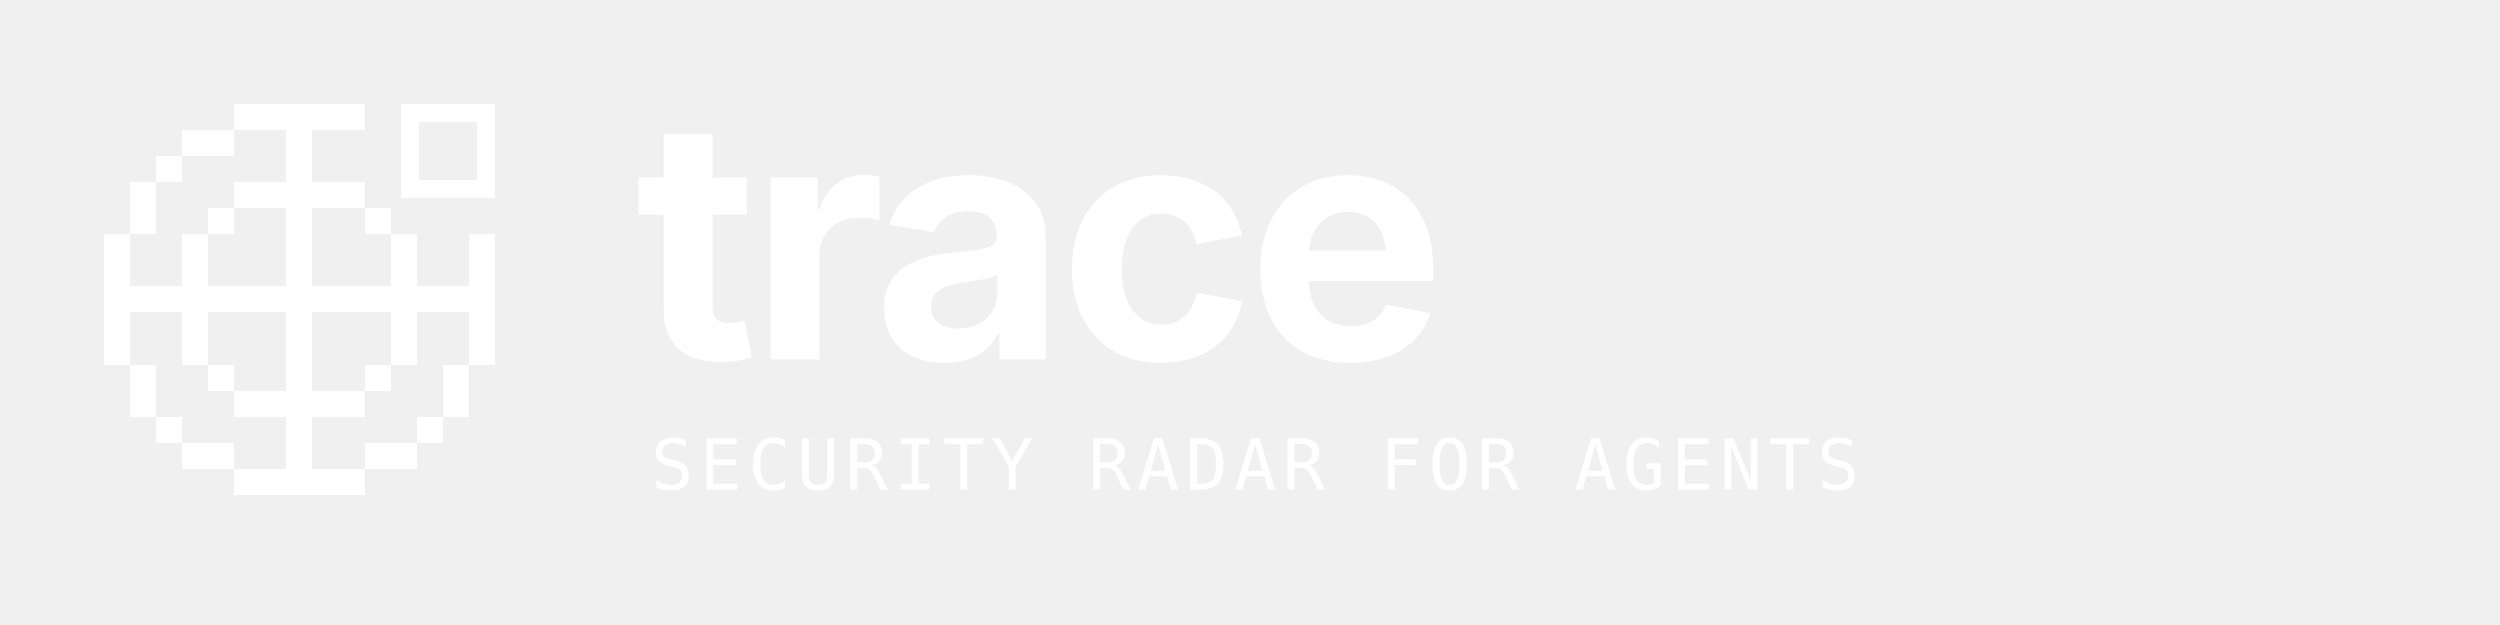
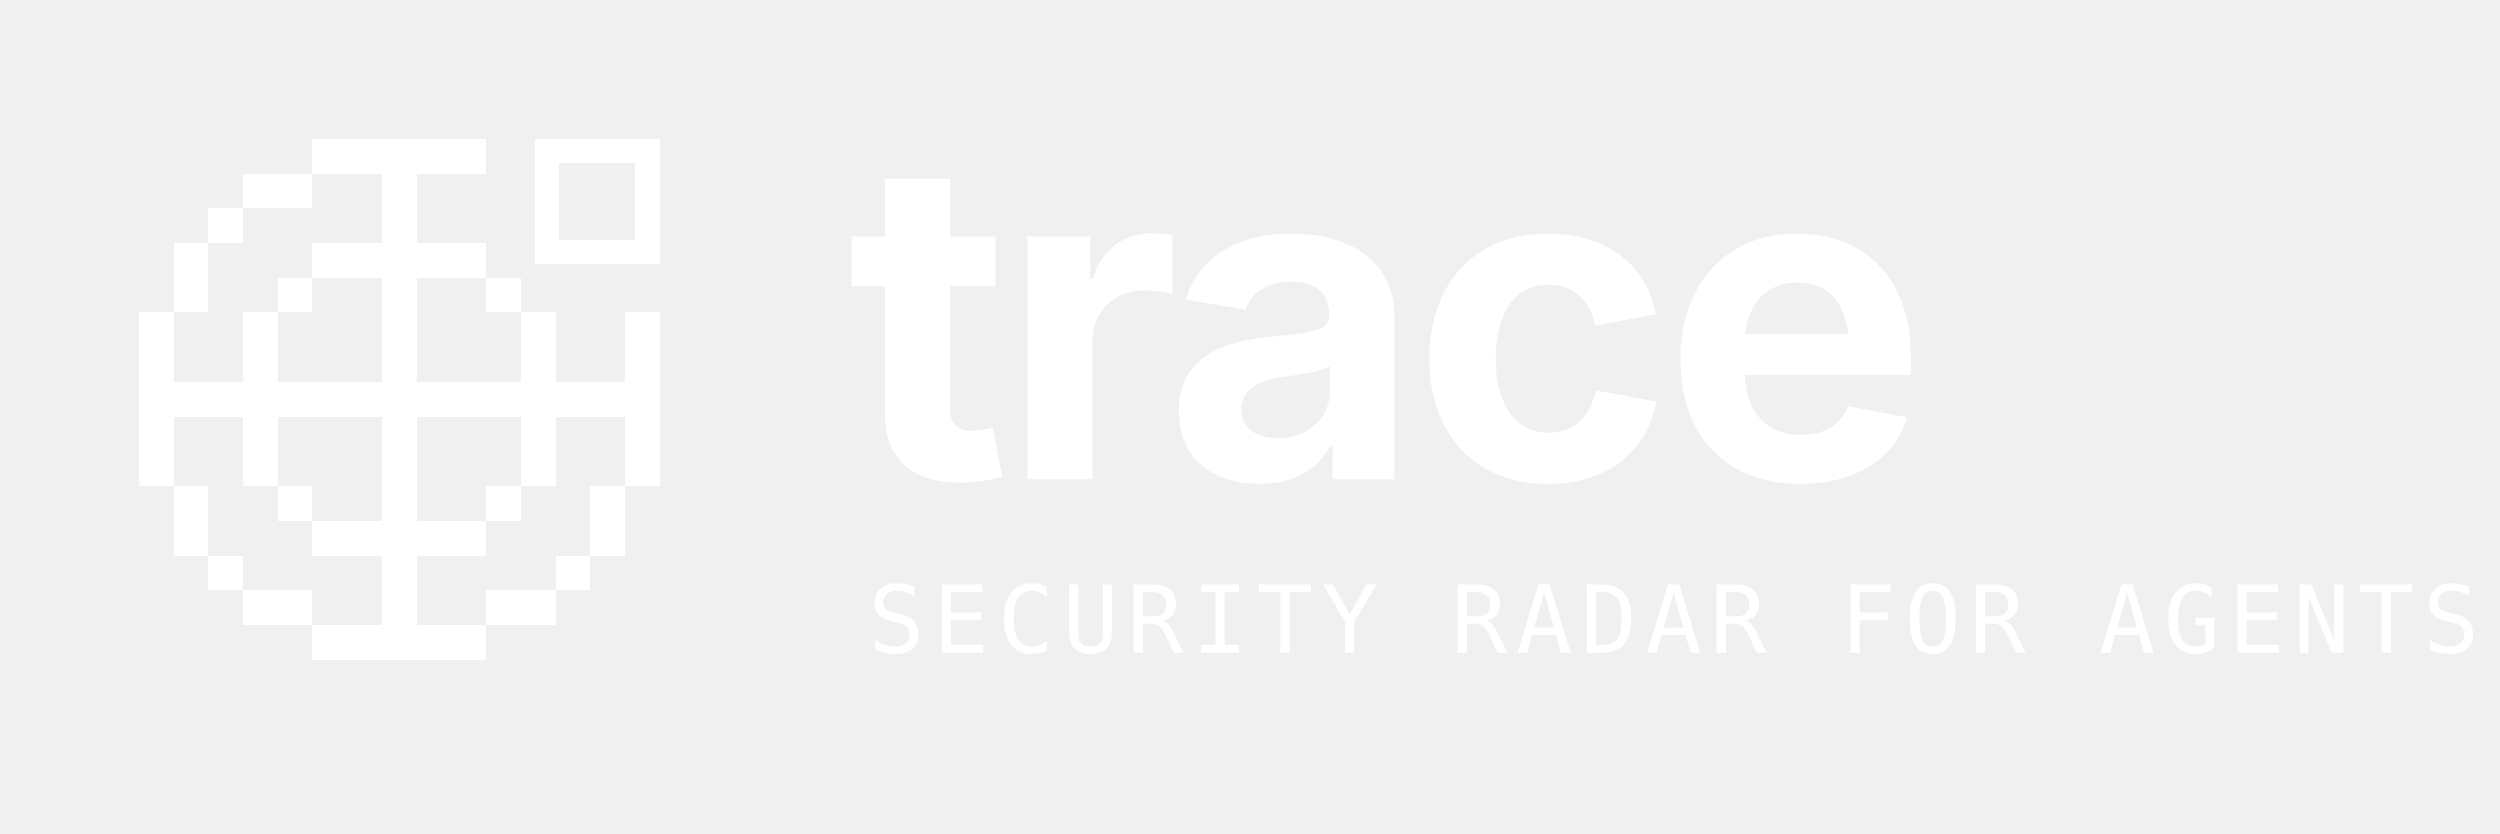
- <svg xmlns="http://www.w3.org/2000/svg" viewBox="0 0 480 120" width="480" height="120" fill="none">
+ <svg xmlns="http://www.w3.org/2000/svg" viewBox="0 0 360 120" width="360" height="120" fill="none">
  <g transform="translate(10, 10)" fill="#FFFFFF" shape-rendering="crispEdges">
    <rect x="45" y="10" width="5" height="75" />
    <rect x="10" y="45" width="75" height="5" />
    <rect x="35" y="10" width="25" height="5" />
    <rect x="35" y="80" width="25" height="5" />
    <rect x="10" y="35" width="5" height="25" />
    <rect x="80" y="35" width="5" height="25" />
    <rect x="25" y="15" width="10" height="5" />
    <rect x="20" y="20" width="5" height="5" />
    <rect x="15" y="25" width="5" height="10" />
    <rect x="15" y="60" width="5" height="10" />
    <rect x="20" y="70" width="5" height="5" />
    <rect x="25" y="75" width="10" height="5" />
    <rect x="60" y="75" width="10" height="5" />
    <rect x="70" y="70" width="5" height="5" />
    <rect x="75" y="60" width="5" height="10" />
    <rect x="35" y="25" width="25" height="5" />
    <rect x="35" y="65" width="25" height="5" />
    <rect x="25" y="35" width="5" height="25" />
    <rect x="65" y="35" width="5" height="25" />
    <rect x="30" y="30" width="5" height="5" />
    <rect x="60" y="30" width="5" height="5" />
    <rect x="30" y="60" width="5" height="5" />
    <rect x="60" y="60" width="5" height="5" />
    <path fill-rule="evenodd" clip-rule="evenodd" d="M67 10H85V28H67V10ZM70.5 13.5V24.5H81.5V13.5H70.5Z" />
  </g>
  <text x="122" y="69" font-family="Inter, -apple-system, BlinkMacSystemFont, Segoe UI, Helvetica, Arial, sans-serif" font-size="64" font-weight="700" letter-spacing="-1.5" fill="#FFFFFF">trace</text>
  <text x="125" y="94" font-family="JetBrains Mono, ui-monospace, SFMono-Regular, Menlo, Consolas, monospace" font-size="13.5" font-weight="500" letter-spacing="1.2" fill="#FFFFFF">SECURITY RADAR FOR AGENTS</text>
</svg>
